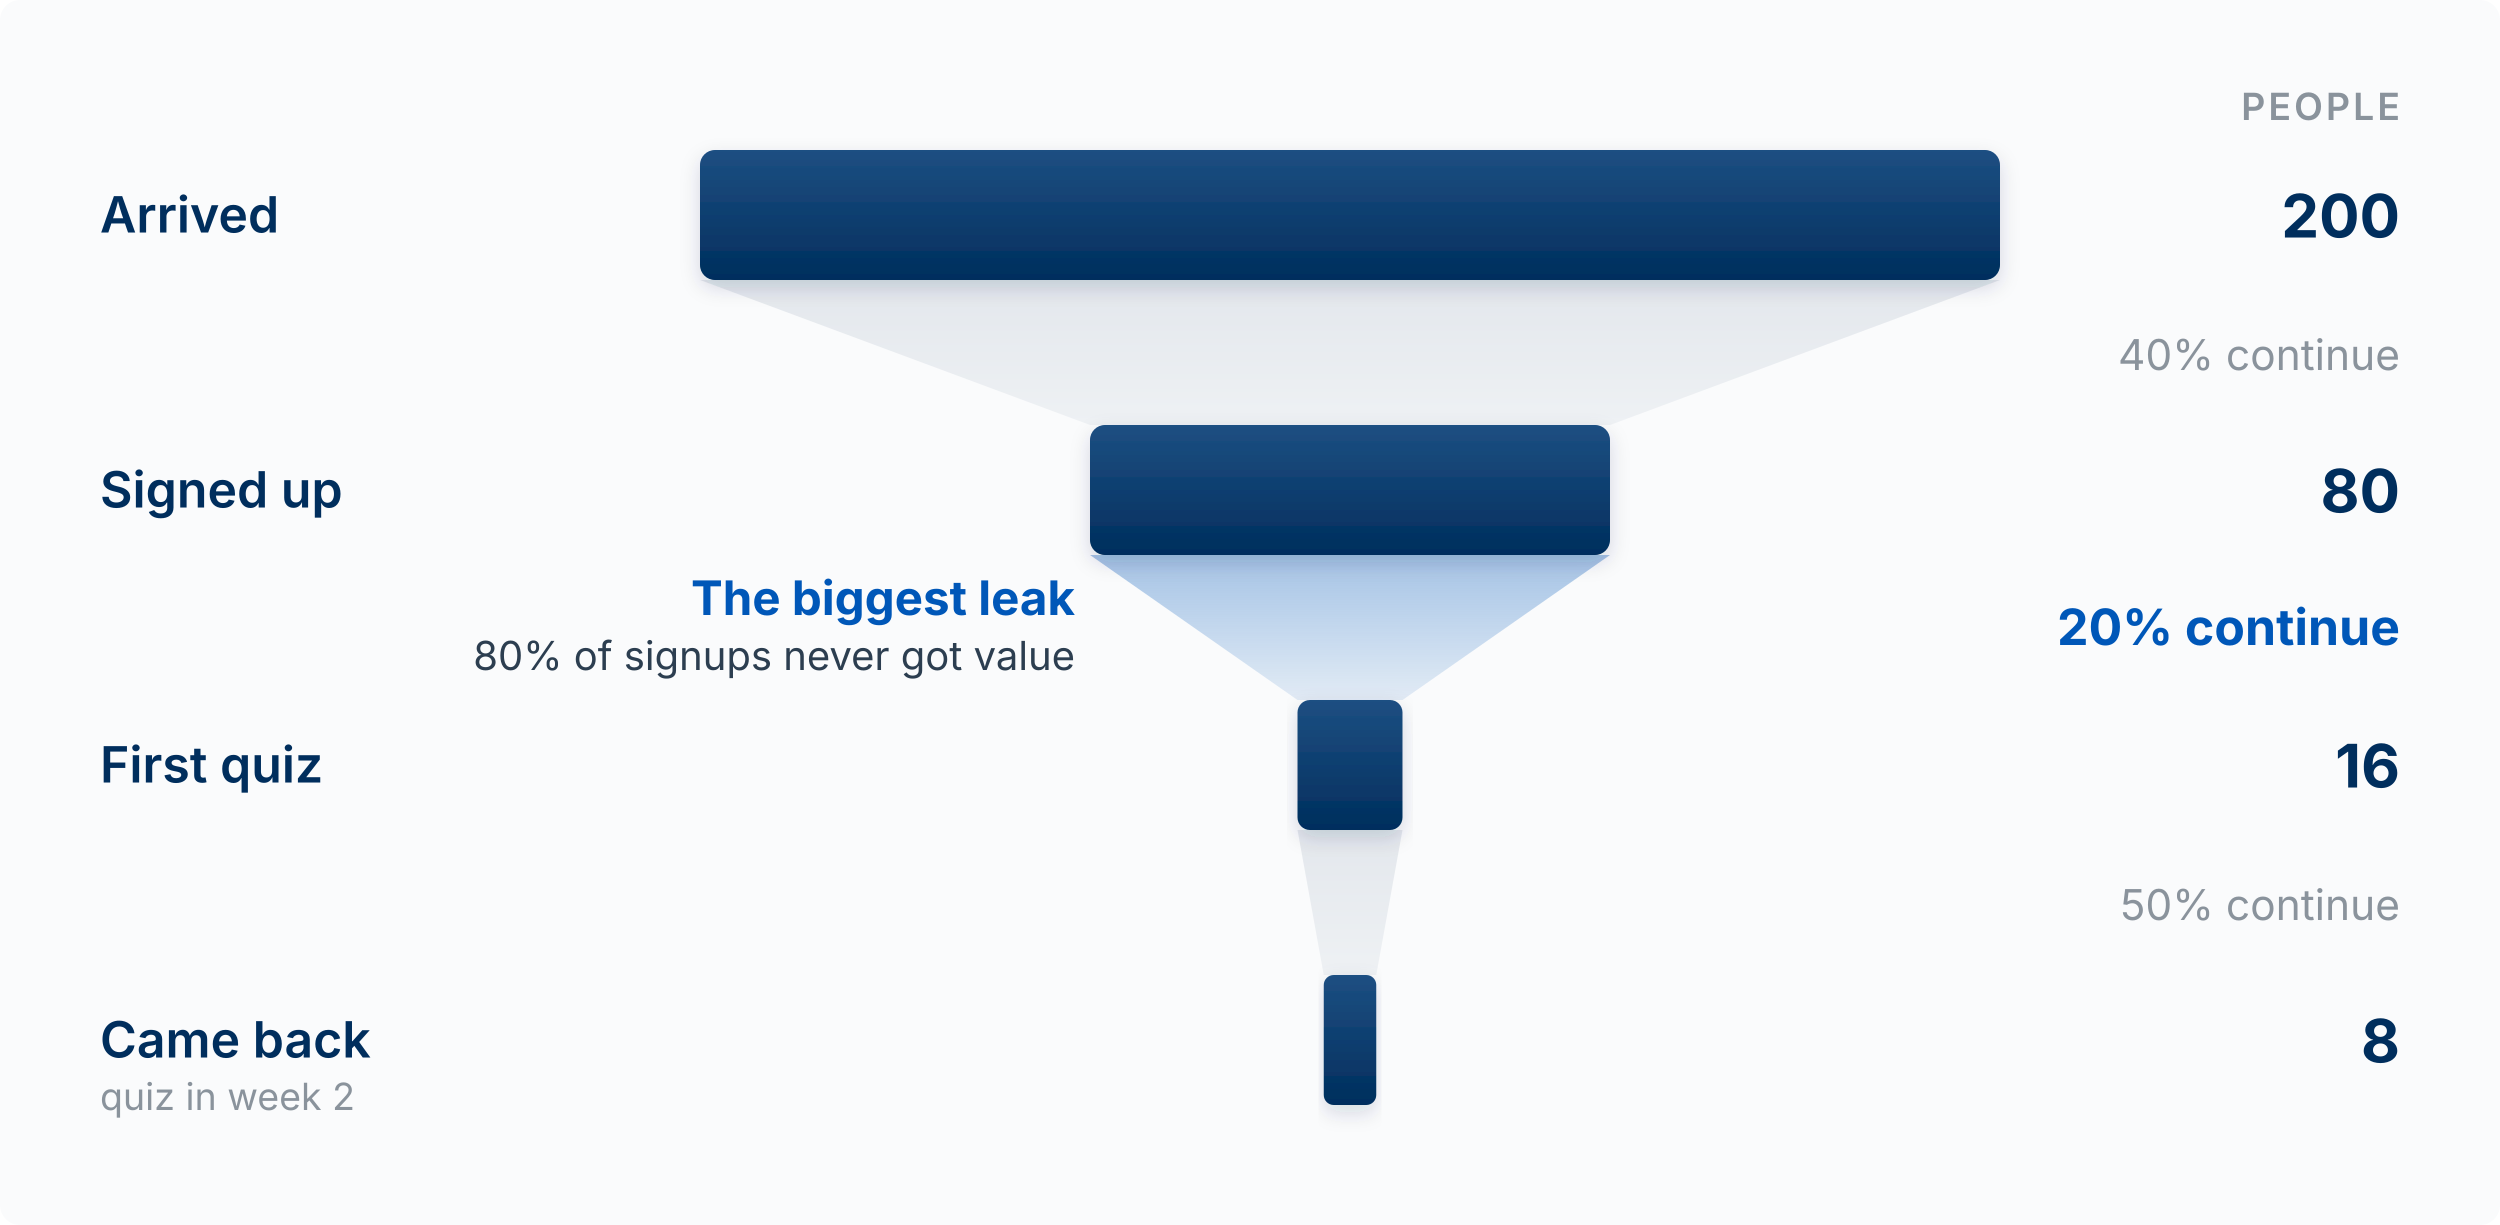
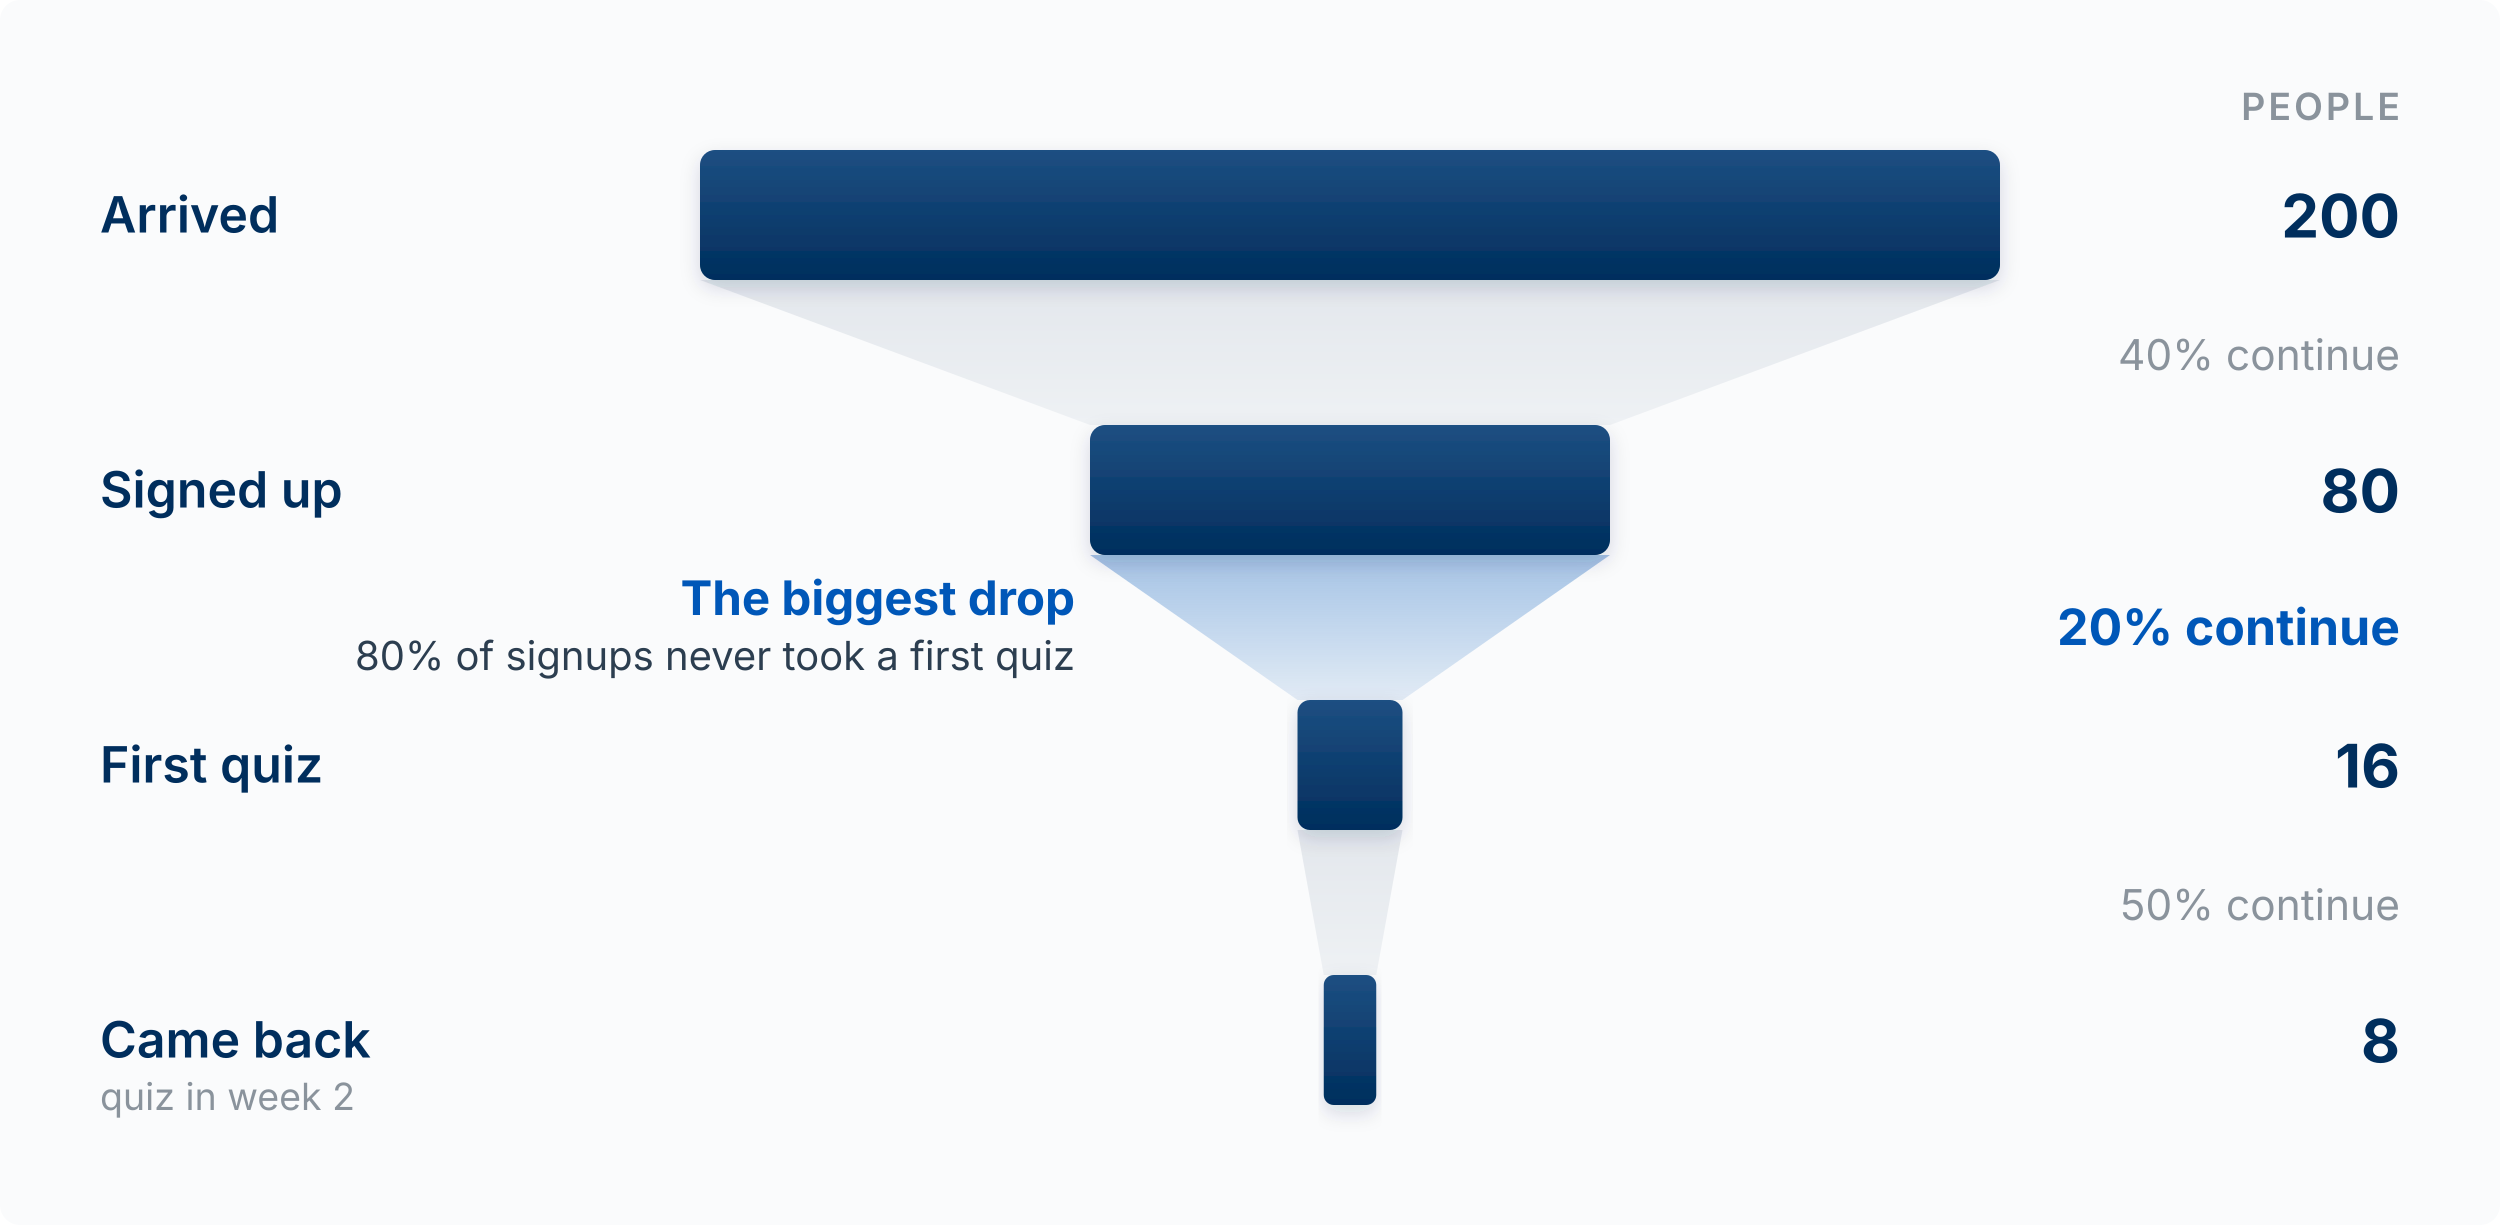
<svg xmlns="http://www.w3.org/2000/svg" viewBox="0 0 1000 490" role="img" font-family="Inter, 'Helvetica Neue', Helvetica, Arial, sans-serif">
  <defs>
    <linearGradient id="bar" x1="0" y1="0" x2="0" y2="1">
      <stop offset="0%" stop-color="#1D4F82" />
      <stop offset="100%" stop-color="#002E5D" />
    </linearGradient>
    <linearGradient id="flow" x1="0" y1="0" x2="0" y2="1">
      <stop offset="0%" stop-color="#E3E7EC" />
      <stop offset="100%" stop-color="#EEF1F4" />
    </linearGradient>
    <linearGradient id="leak" x1="0" y1="0" x2="0" y2="1">
      <stop offset="0%" stop-color="#0057B8" stop-opacity="0.34" />
      <stop offset="100%" stop-color="#0057B8" stop-opacity="0.10" />
    </linearGradient>
    <filter id="sh" x="-10%" y="-30%" width="120%" height="170%">
      <feDropShadow dx="0" dy="3" stdDeviation="4" flood-color="#0A2E4D" flood-opacity="0.15" />
    </filter>
  </defs>
  <rect x="0" y="0" width="1000" height="490" rx="8" fill="#FAFBFC" />
  <g transform="translate(0,-70)">
    <text x="960" y="118" text-anchor="end" font-size="15" font-weight="600" letter-spacing="1.2" fill="#8A939C">PEOPLE</text>
    <polygon points="280,182 800,182 644,240 436,240" fill="url(#flow)" />
    <polygon points="436,292 644,292 561,350 519,350" fill="url(#leak)" />
    <polygon points="519,402 561,402 550.5,460 529.5,460" fill="url(#flow)" />
    <rect x="280" y="130" width="520" height="52" rx="6" fill="url(#bar)" filter="url(#sh)" />
    <rect x="436" y="240" width="208" height="52" rx="6" fill="url(#bar)" filter="url(#sh)" />
    <rect x="519" y="350" width="42" height="52" rx="5" fill="url(#bar)" filter="url(#sh)" />
    <rect x="529.5" y="460" width="21" height="52" rx="4" fill="url(#bar)" filter="url(#sh)" />
    <g font-size="20" font-weight="600" fill="#002E5D">
      <text x="40" y="163">Arrived</text>
      <text x="40" y="273">Signed up</text>
      <text x="40" y="383">First quiz</text>
      <text x="40" y="493">Came back</text>
    </g>
    <text x="40" y="514" font-size="15" fill="#8A939C">quiz in week 2</text>
    <g font-size="24" font-weight="700" fill="#002E5D" text-anchor="end">
      <text x="960" y="165">200</text>
      <text x="960" y="275">80</text>
      <text x="960" y="385">16</text>
      <text x="960" y="495">8</text>
    </g>
    <text x="960" y="218" text-anchor="end" font-size="17" fill="#8A939C">40% continue</text>
    <text x="960" y="438" text-anchor="end" font-size="17" fill="#8A939C">50% continue</text>
    <text x="960" y="328" text-anchor="end" font-size="20" font-weight="700" fill="#0057B8">20% continue</text>
-     <text x="430" y="316" text-anchor="end" font-size="19" font-weight="700" fill="#0057B8">The biggest leak</text>
-     <text x="430" y="338" text-anchor="end" font-size="16" fill="#2C3E50">80% of signups never got value</text>
+     <text x="430" y="316" text-anchor="end" font-size="19" font-weight="700" fill="#0057B8">The biggest drop</text>
+     <text x="430" y="338" text-anchor="end" font-size="16" fill="#2C3E50">80% of signups never took a first quiz</text>
  </g>
</svg>
